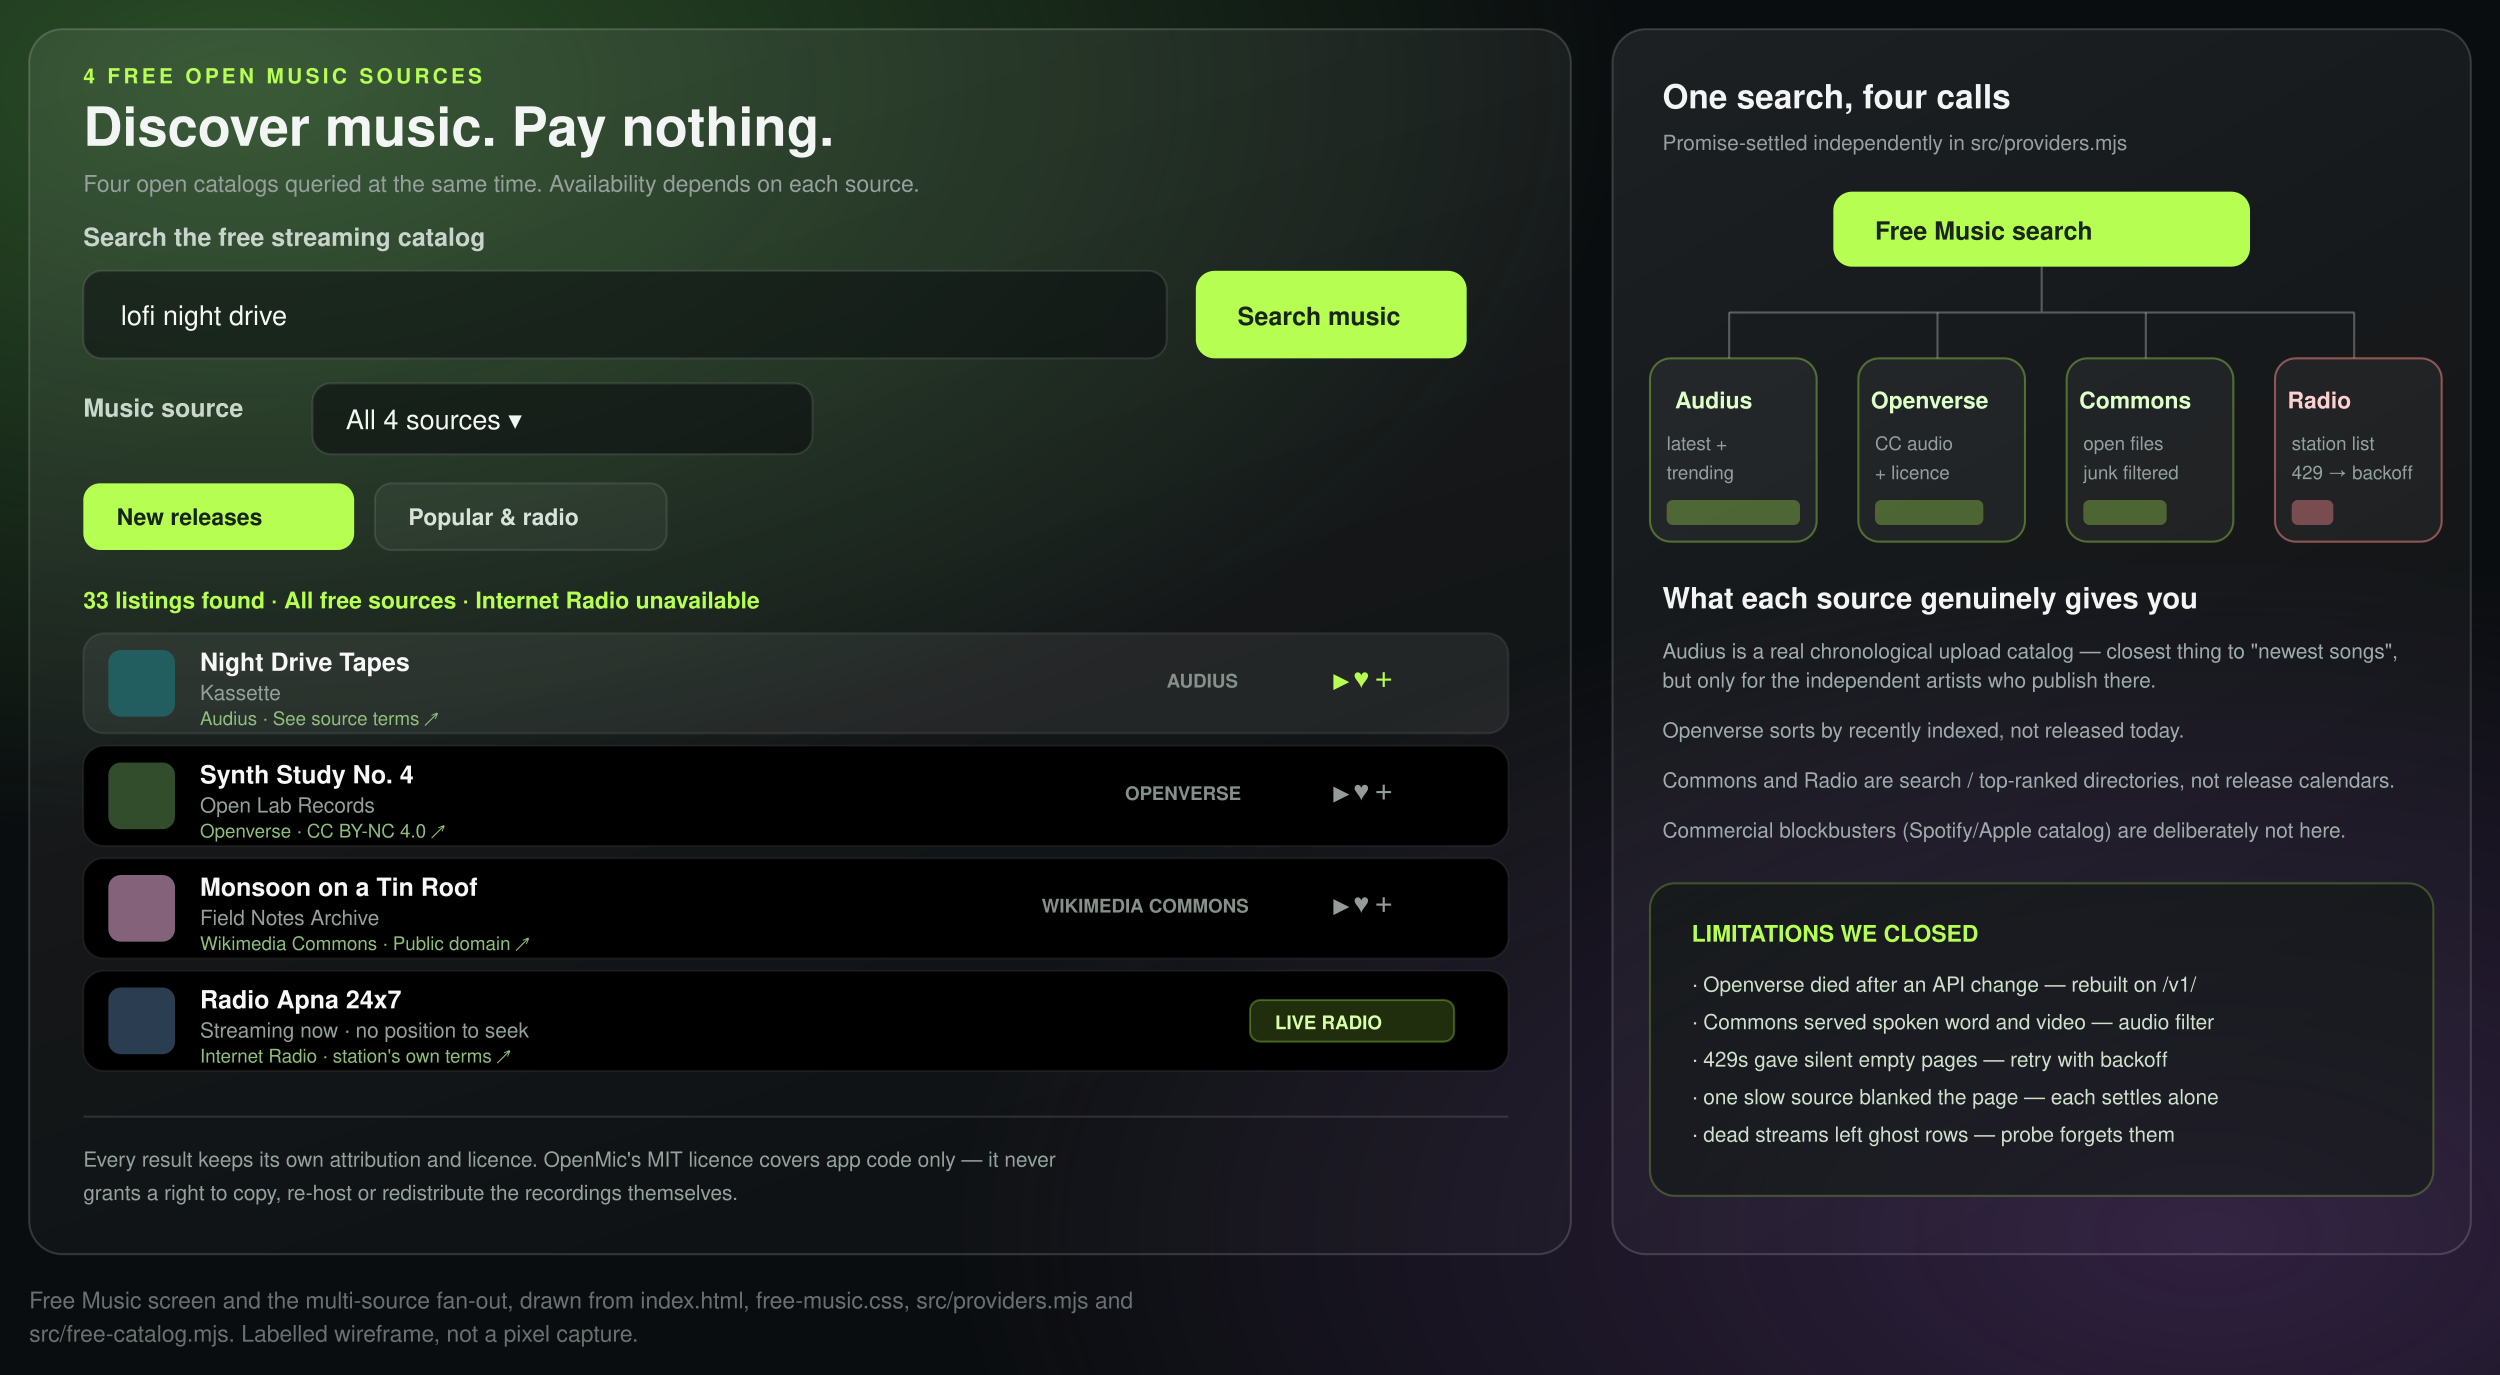
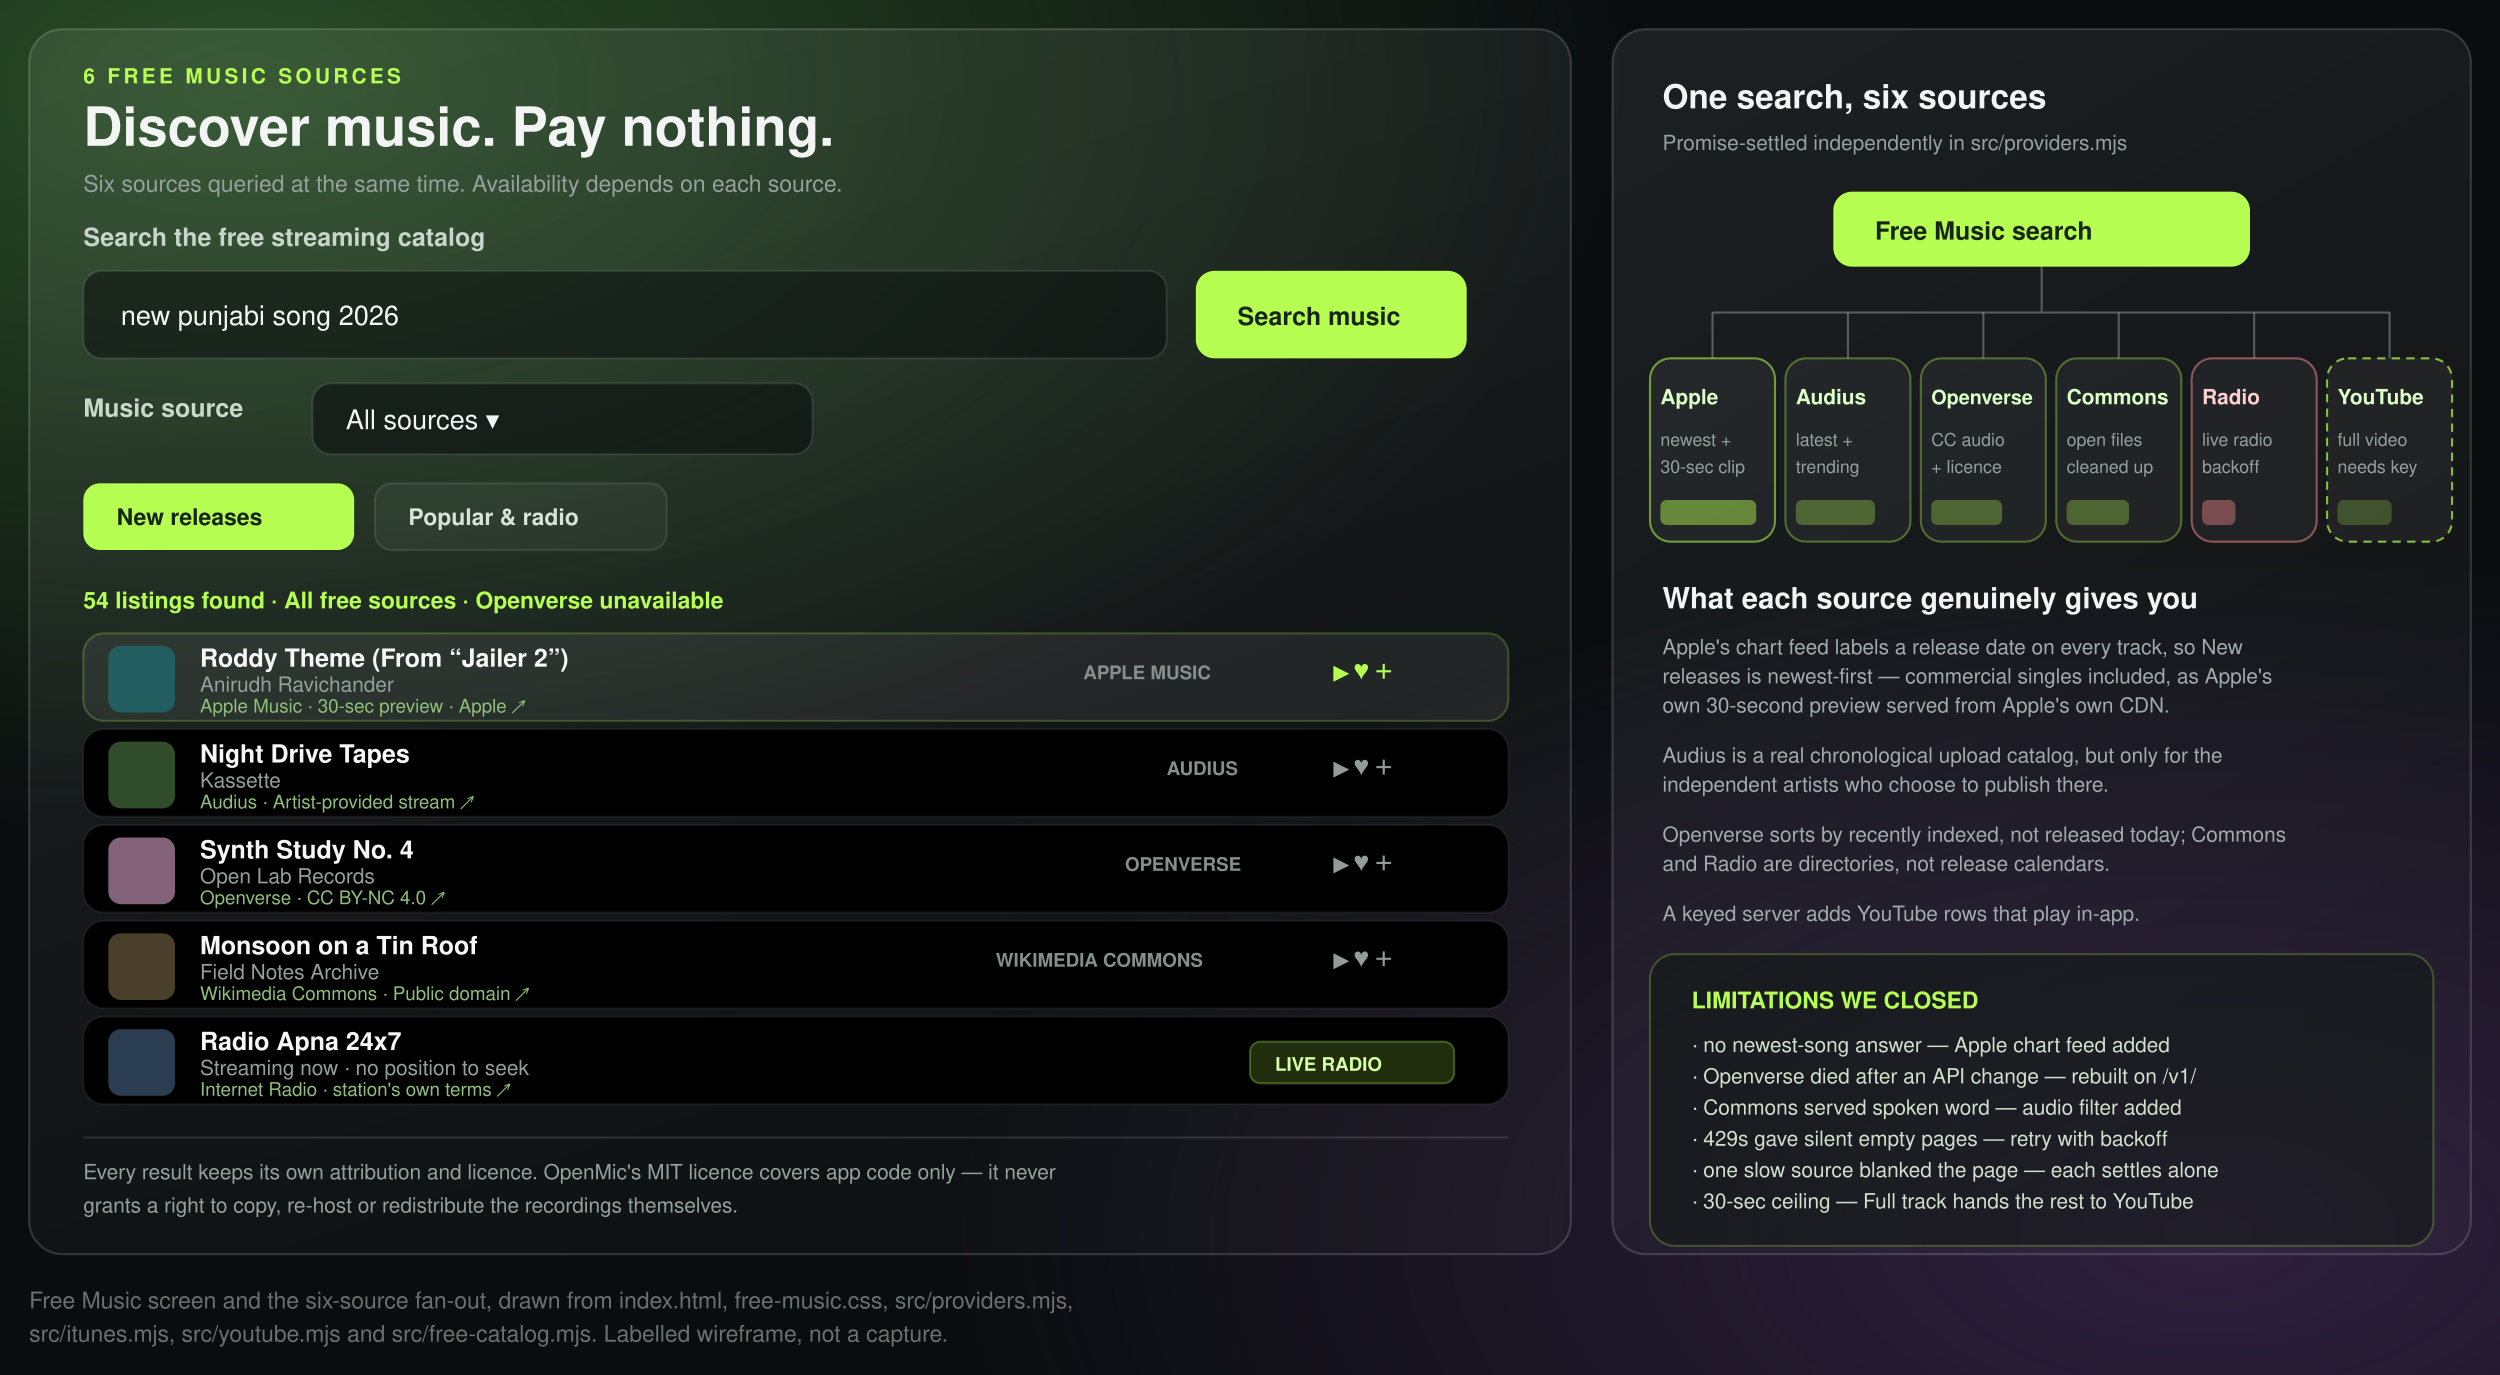
<svg xmlns="http://www.w3.org/2000/svg" viewBox="0 0 1200 660" font-family="Helvetica, Arial, sans-serif">
  <defs>
    <radialGradient id="bgA" cx="10%" cy="6%" r="55%">
      <stop offset="0" stop-color="#3f7837" stop-opacity=".6" />
      <stop offset="1" stop-color="#3f7837" stop-opacity="0" />
    </radialGradient>
    <radialGradient id="bgB" cx="88%" cy="90%" r="50%">
      <stop offset="0" stop-color="#4e3066" stop-opacity=".55" />
      <stop offset="1" stop-color="#4e3066" stop-opacity="0" />
    </radialGradient>
    <linearGradient id="pane2" x1="0" y1="0" x2="0.4" y2="1">
      <stop offset="0" stop-color="#ffffff" stop-opacity=".08" />
      <stop offset="1" stop-color="#ffffff" stop-opacity=".02" />
    </linearGradient>
  </defs>
  <rect width="1200" height="660" fill="#0a0d0f" />
  <rect width="1200" height="660" fill="url(#bgA)" />
  <rect width="1200" height="660" fill="url(#bgB)" />
  <rect x="14" y="14" width="740" height="588" rx="16" fill="url(#pane2)" stroke="#ffffff" stroke-opacity=".16" />
-   <text x="40" y="40" fill="#b6ff52" font-size="10" font-weight="800" letter-spacing="1.6">4 FREE OPEN MUSIC SOURCES</text>
+   <text x="40" y="40" fill="#b6ff52" font-size="10" font-weight="800" letter-spacing="1.6">6 FREE MUSIC SOURCES</text>
  <text x="40" y="70" fill="#f2f5f3" font-size="26" font-weight="800">Discover music. Pay nothing.</text>
-   <text x="40" y="92" fill="#96a19e" font-size="11">Four open catalogs queried at the same time. Availability depends on each source.</text>
+   <text x="40" y="92" fill="#96a19e" font-size="11">Six sources queried at the same time. Availability depends on each source.</text>
  <text x="40" y="118" fill="#c8d4cc" font-size="12" font-weight="800">Search the free streaming catalog</text>
  <rect x="40" y="130" width="520" height="42" rx="9" fill="#0a0e0f" fill-opacity=".55" stroke="#ffffff" stroke-opacity=".1" />
-   <text x="58" y="156" fill="#f6f8f6" font-size="13">lofi night drive</text>
+   <text x="58" y="156" fill="#f6f8f6" font-size="13">new punjabi song 2026</text>
  <rect x="574" y="130" width="130" height="42" rx="9" fill="#b6ff52" />
  <text x="594" y="156" fill="#192617" font-size="12" font-weight="800">Search music</text>
  <text x="40" y="200" fill="#c9d8cb" font-size="12" font-weight="800">Music source</text>
  <rect x="150" y="184" width="240" height="34" rx="9" fill="#0a0e0f" fill-opacity=".6" stroke="#ffffff" stroke-opacity=".1" />
-   <text x="166" y="206" fill="#f2f6f3" font-size="13">All 4 sources ▾</text>
+   <text x="166" y="206" fill="#f2f6f3" font-size="13">All sources ▾</text>
  <g font-size="11" font-weight="800">
    <rect x="40" y="232" width="130" height="32" rx="8" fill="#b6ff52" />
    <text x="56" y="252" fill="#172519">New releases</text>
    <rect x="180" y="232" width="140" height="32" rx="8" fill="#ffffff" fill-opacity=".05" stroke="#ffffff" stroke-opacity=".1" />
    <text x="196" y="252" fill="#d7e2d8">Popular &amp; radio</text>
  </g>
-   <text x="40" y="292" fill="#b6ff52" font-size="11" font-weight="700">33 listings found · All free sources · Internet Radio unavailable</text>
+   <text x="40" y="292" fill="#b6ff52" font-size="11" font-weight="700">54 listings found · All free sources · Openverse unavailable</text>
  <g font-size="12" font-weight="800">
-     <rect x="40" y="304" width="684" height="48" rx="10" fill="#ffffff" fill-opacity=".07" stroke="#ffffff" stroke-opacity=".08" />
-     <rect x="52" y="312" width="32" height="32" rx="6" fill="#225e60" />
-     <text x="96" y="322" fill="#f7f7f7">Night Drive Tapes</text>
-     <text x="96" y="336" fill="#94a09c" font-size="10" font-weight="400">Kassette</text>
-     <text x="96" y="348" fill="#8fbf7a" font-size="9" font-weight="400">Audius · See source terms ↗</text>
-     <text x="560" y="330" fill="#85908b" font-size="9" font-weight="800">AUDIUS</text>
-     <text x="640" y="330" fill="#b6ff52" font-size="10">▶ ♥ ＋</text>
-     <rect x="40" y="358" width="684" height="48" rx="10" stroke="#ffffff" stroke-opacity=".06" />
-     <rect x="52" y="366" width="32" height="32" rx="6" fill="#314d2c" />
-     <text x="96" y="376" fill="#f7f7f7">Synth Study No. 4</text>
-     <text x="96" y="390" fill="#94a09c" font-size="10" font-weight="400">Open Lab Records</text>
-     <text x="96" y="402" fill="#8fbf7a" font-size="9" font-weight="400">Openverse · CC BY-NC 4.0 ↗</text>
-     <text x="540" y="384" fill="#85908b" font-size="9" font-weight="800">OPENVERSE</text>
-     <text x="640" y="384" fill="#949c98" font-size="10">▶ ♥ ＋</text>
-     <rect x="40" y="412" width="684" height="48" rx="10" stroke="#ffffff" stroke-opacity=".06" />
-     <rect x="52" y="420" width="32" height="32" rx="6" fill="#84627a" />
-     <text x="96" y="430" fill="#f7f7f7">Monsoon on a Tin Roof</text>
-     <text x="96" y="444" fill="#94a09c" font-size="10" font-weight="400">Field Notes Archive</text>
-     <text x="96" y="456" fill="#8fbf7a" font-size="9" font-weight="400">Wikimedia Commons · Public domain ↗</text>
-     <text x="500" y="438" fill="#85908b" font-size="9" font-weight="800">WIKIMEDIA COMMONS</text>
-     <text x="640" y="438" fill="#949c98" font-size="10">▶ ♥ ＋</text>
-     <rect x="40" y="466" width="684" height="48" rx="10" stroke="#ffffff" stroke-opacity=".06" />
-     <rect x="52" y="474" width="32" height="32" rx="6" fill="#2b3d51" />
-     <text x="96" y="484" fill="#f7f7f7">Radio Apna 24x7</text>
-     <text x="96" y="498" fill="#94a09c" font-size="10" font-weight="400">Streaming now · no position to seek</text>
-     <text x="96" y="510" fill="#8fbf7a" font-size="9" font-weight="400">Internet Radio · station's own terms ↗</text>
-     <rect x="600" y="480" width="98" height="20" rx="5" fill="#b6ff52" fill-opacity=".18" stroke="#b6ff52" stroke-opacity=".3" />
-     <text x="612" y="494" fill="#d6ffa6" font-size="9" font-weight="800">LIVE RADIO</text>
+     <rect x="40" y="304" width="684" height="42" rx="10" fill="#ffffff" fill-opacity=".07" stroke="#b6ff52" stroke-opacity=".22" />
+     <rect x="52" y="310" width="32" height="32" rx="6" fill="#225e60" />
+     <text x="96" y="320" fill="#f7f7f7">Roddy Theme (From “Jailer 2”)</text>
+     <text x="96" y="332" fill="#94a09c" font-size="10" font-weight="400">Anirudh Ravichander</text>
+     <text x="96" y="342" fill="#8fbf7a" font-size="9" font-weight="400">Apple Music · 30-sec preview · Apple ↗</text>
+     <text x="520" y="326" fill="#85908b" font-size="9" font-weight="800">APPLE MUSIC</text>
+     <text x="640" y="326" fill="#b6ff52" font-size="10">▶ ♥ ＋</text>
+     <rect x="40" y="350" width="684" height="42" rx="10" stroke="#ffffff" stroke-opacity=".06" />
+     <rect x="52" y="356" width="32" height="32" rx="6" fill="#314d2c" />
+     <text x="96" y="366" fill="#f7f7f7">Night Drive Tapes</text>
+     <text x="96" y="378" fill="#94a09c" font-size="10" font-weight="400">Kassette</text>
+     <text x="96" y="388" fill="#8fbf7a" font-size="9" font-weight="400">Audius · Artist-provided stream ↗</text>
+     <text x="560" y="372" fill="#85908b" font-size="9" font-weight="800">AUDIUS</text>
+     <text x="640" y="372" fill="#949c98" font-size="10">▶ ♥ ＋</text>
+     <rect x="40" y="396" width="684" height="42" rx="10" stroke="#ffffff" stroke-opacity=".06" />
+     <rect x="52" y="402" width="32" height="32" rx="6" fill="#84627a" />
+     <text x="96" y="412" fill="#f7f7f7">Synth Study No. 4</text>
+     <text x="96" y="424" fill="#94a09c" font-size="10" font-weight="400">Open Lab Records</text>
+     <text x="96" y="434" fill="#8fbf7a" font-size="9" font-weight="400">Openverse · CC BY-NC 4.0 ↗</text>
+     <text x="540" y="418" fill="#85908b" font-size="9" font-weight="800">OPENVERSE</text>
+     <text x="640" y="418" fill="#949c98" font-size="10">▶ ♥ ＋</text>
+     <rect x="40" y="442" width="684" height="42" rx="10" stroke="#ffffff" stroke-opacity=".06" />
+     <rect x="52" y="448" width="32" height="32" rx="6" fill="#4a3f2a" />
+     <text x="96" y="458" fill="#f7f7f7">Monsoon on a Tin Roof</text>
+     <text x="96" y="470" fill="#94a09c" font-size="10" font-weight="400">Field Notes Archive</text>
+     <text x="96" y="480" fill="#8fbf7a" font-size="9" font-weight="400">Wikimedia Commons · Public domain ↗</text>
+     <text x="478" y="464" fill="#85908b" font-size="9" font-weight="800">WIKIMEDIA COMMONS</text>
+     <text x="640" y="464" fill="#949c98" font-size="10">▶ ♥ ＋</text>
+     <rect x="40" y="488" width="684" height="42" rx="10" stroke="#ffffff" stroke-opacity=".06" />
+     <rect x="52" y="494" width="32" height="32" rx="6" fill="#2b3d51" />
+     <text x="96" y="504" fill="#f7f7f7">Radio Apna 24x7</text>
+     <text x="96" y="516" fill="#94a09c" font-size="10" font-weight="400">Streaming now · no position to seek</text>
+     <text x="96" y="526" fill="#8fbf7a" font-size="9" font-weight="400">Internet Radio · station's own terms ↗</text>
+     <rect x="600" y="500" width="98" height="20" rx="5" fill="#b6ff52" fill-opacity=".18" stroke="#b6ff52" stroke-opacity=".3" />
+     <text x="612" y="514" fill="#d6ffa6" font-size="9" font-weight="800">LIVE RADIO</text>
  </g>
-   <line x1="40" y1="536" x2="724" y2="536" stroke="#ffffff" stroke-opacity=".12" />
-   <text x="40" y="560" fill="#94a29b" font-size="10">Every result keeps its own attribution and licence. OpenMic's MIT licence covers app code only — it never</text>
-   <text x="40" y="576" fill="#94a29b" font-size="10">grants a right to copy, re-host or redistribute the recordings themselves.</text>
+   <line x1="40" y1="546" x2="724" y2="546" stroke="#ffffff" stroke-opacity=".12" />
+   <text x="40" y="566" fill="#94a29b" font-size="10">Every result keeps its own attribution and licence. OpenMic's MIT licence covers app code only — it never</text>
+   <text x="40" y="582" fill="#94a29b" font-size="10">grants a right to copy, re-host or redistribute the recordings themselves.</text>
  <rect x="774" y="14" width="412" height="588" rx="16" fill="url(#pane2)" stroke="#ffffff" stroke-opacity=".16" />
-   <text x="798" y="52" fill="#f2f5f3" font-size="16" font-weight="800">One search, four calls</text>
+   <text x="798" y="52" fill="#f2f5f3" font-size="16" font-weight="800">One search, six sources</text>
  <text x="798" y="72" fill="#96a19e" font-size="10">Promise-settled independently in src/providers.mjs</text>
  <rect x="880" y="92" width="200" height="36" rx="9" fill="#b6ff52" />
  <text x="900" y="115" fill="#192617" font-size="12" font-weight="800">Free Music search</text>
  <g stroke="#ffffff" stroke-opacity=".28" fill="none">
-     <path d="M980 128 V150 M830 150 H1130" />
-     <path d="M830 150 V172 M930 150 V172 M1030 150 V172 M1130 150 V172" />
+     <path d="M980 128 V150 M822 150 H1147" />
+     <path d="M822 150 V172 M887 150 V172 M952 150 V172 M1017 150 V172 M1082 150 V172 M1147 150 V172" />
  </g>
-   <g font-size="11" font-weight="800">
-     <rect x="792" y="172" width="80" height="88" rx="10" fill="#ffffff" fill-opacity=".05" stroke="#b6ff52" stroke-opacity=".35" />
-     <text x="804" y="196" fill="#dcffc8">Audius</text>
-     <text x="800" y="216" fill="#94a09c" font-size="9" font-weight="400">latest +</text>
-     <text x="800" y="230" fill="#94a09c" font-size="9" font-weight="400">trending</text>
-     <rect x="800" y="240" width="64" height="12" rx="3" fill="#b6ff52" fill-opacity=".3" />
-     <rect x="892" y="172" width="80" height="88" rx="10" fill="#ffffff" fill-opacity=".05" stroke="#b6ff52" stroke-opacity=".35" />
-     <text x="898" y="196" fill="#dcffc8">Openverse</text>
-     <text x="900" y="216" fill="#94a09c" font-size="9" font-weight="400">CC audio</text>
-     <text x="900" y="230" fill="#94a09c" font-size="9" font-weight="400">+ licence</text>
-     <rect x="900" y="240" width="52" height="12" rx="3" fill="#b6ff52" fill-opacity=".3" />
-     <rect x="992" y="172" width="80" height="88" rx="10" fill="#ffffff" fill-opacity=".05" stroke="#b6ff52" stroke-opacity=".35" />
-     <text x="998" y="196" fill="#dcffc8">Commons</text>
-     <text x="1000" y="216" fill="#94a09c" font-size="9" font-weight="400">open files</text>
-     <text x="1000" y="230" fill="#94a09c" font-size="9" font-weight="400">junk filtered</text>
-     <rect x="1000" y="240" width="40" height="12" rx="3" fill="#b6ff52" fill-opacity=".3" />
-     <rect x="1092" y="172" width="80" height="88" rx="10" fill="#ffffff" fill-opacity=".05" stroke="#ff8f8f" stroke-opacity=".5" />
-     <text x="1098" y="196" fill="#ffd0d0">Radio</text>
-     <text x="1100" y="216" fill="#94a09c" font-size="9" font-weight="400">station list</text>
-     <text x="1100" y="230" fill="#94a09c" font-size="9" font-weight="400">429 → backoff</text>
-     <rect x="1100" y="240" width="20" height="12" rx="3" fill="#ff8f8f" fill-opacity=".4" />
+   <g font-weight="800">
+     <rect x="792" y="172" width="60" height="88" rx="10" fill="#ffffff" fill-opacity=".05" stroke="#b6ff52" stroke-opacity=".55" />
+     <text x="797" y="194" fill="#dcffc8" font-size="10">Apple</text>
+     <text x="797" y="214" fill="#94a09c" font-size="8.5" font-weight="400">newest +</text>
+     <text x="797" y="227" fill="#94a09c" font-size="8.5" font-weight="400">30-sec clip</text>
+     <rect x="797" y="240" width="46" height="12" rx="3" fill="#b6ff52" fill-opacity=".45" />
+     <rect x="857" y="172" width="60" height="88" rx="10" fill="#ffffff" fill-opacity=".05" stroke="#b6ff52" stroke-opacity=".35" />
+     <text x="862" y="194" fill="#dcffc8" font-size="10">Audius</text>
+     <text x="862" y="214" fill="#94a09c" font-size="8.5" font-weight="400">latest +</text>
+     <text x="862" y="227" fill="#94a09c" font-size="8.5" font-weight="400">trending</text>
+     <rect x="862" y="240" width="38" height="12" rx="3" fill="#b6ff52" fill-opacity=".3" />
+     <rect x="922" y="172" width="60" height="88" rx="10" fill="#ffffff" fill-opacity=".05" stroke="#b6ff52" stroke-opacity=".35" />
+     <text x="927" y="194" fill="#dcffc8" font-size="9.5">Openverse</text>
+     <text x="927" y="214" fill="#94a09c" font-size="8.5" font-weight="400">CC audio</text>
+     <text x="927" y="227" fill="#94a09c" font-size="8.5" font-weight="400">+ licence</text>
+     <rect x="927" y="240" width="34" height="12" rx="3" fill="#b6ff52" fill-opacity=".3" />
+     <rect x="987" y="172" width="60" height="88" rx="10" fill="#ffffff" fill-opacity=".05" stroke="#b6ff52" stroke-opacity=".35" />
+     <text x="992" y="194" fill="#dcffc8" font-size="10">Commons</text>
+     <text x="992" y="214" fill="#94a09c" font-size="8.5" font-weight="400">open files</text>
+     <text x="992" y="227" fill="#94a09c" font-size="8.5" font-weight="400">cleaned up</text>
+     <rect x="992" y="240" width="30" height="12" rx="3" fill="#b6ff52" fill-opacity=".3" />
+     <rect x="1052" y="172" width="60" height="88" rx="10" fill="#ffffff" fill-opacity=".05" stroke="#ff8f8f" stroke-opacity=".5" />
+     <text x="1057" y="194" fill="#ffd0d0" font-size="10">Radio</text>
+     <text x="1057" y="214" fill="#94a09c" font-size="8.5" font-weight="400">live radio</text>
+     <text x="1057" y="227" fill="#94a09c" font-size="8.5" font-weight="400">backoff</text>
+     <rect x="1057" y="240" width="16" height="12" rx="3" fill="#ff8f8f" fill-opacity=".4" />
+     <rect x="1117" y="172" width="60" height="88" rx="10" fill="#ffffff" fill-opacity=".05" stroke="#b6ff52" stroke-opacity=".7" stroke-dasharray="4 3" />
+     <text x="1122" y="194" fill="#dcffc8" font-size="10">YouTube</text>
+     <text x="1122" y="214" fill="#94a09c" font-size="8.5" font-weight="400">full video</text>
+     <text x="1122" y="227" fill="#94a09c" font-size="8.5" font-weight="400">needs key</text>
+     <rect x="1122" y="240" width="26" height="12" rx="3" fill="#b6ff52" fill-opacity=".22" />
  </g>
  <text x="798" y="292" fill="#f2f5f3" font-size="14" font-weight="800">What each source genuinely gives you</text>
  <g font-size="10" fill="#9facaa">
-     <text x="798" y="316">Audius is a real chronological upload catalog — closest thing to "newest songs",</text>
-     <text x="798" y="330">but only for the independent artists who publish there.</text>
-     <text x="798" y="354">Openverse sorts by recently indexed, not released today.</text>
-     <text x="798" y="378">Commons and Radio are search / top-ranked directories, not release calendars.</text>
-     <text x="798" y="402">Commercial blockbusters (Spotify/Apple catalog) are deliberately not here.</text>
+     <text x="798" y="314">Apple's chart feed labels a release date on every track, so New</text>
+     <text x="798" y="328">releases is newest-first — commercial singles included, as Apple's</text>
+     <text x="798" y="342">own 30-second preview served from Apple's own CDN.</text>
+     <text x="798" y="366">Audius is a real chronological upload catalog, but only for the</text>
+     <text x="798" y="380">independent artists who choose to publish there.</text>
+     <text x="798" y="404">Openverse sorts by recently indexed, not released today; Commons</text>
+     <text x="798" y="418">and Radio are directories, not release calendars.</text>
+     <text x="798" y="442">A keyed server adds YouTube rows that play in-app.</text>
  </g>
-   <rect x="792" y="424" width="376" height="150" rx="12" fill="#0e1811" fill-opacity=".5" stroke="#b6ff52" stroke-opacity=".24" />
-   <text x="812" y="452" fill="#b6ff52" font-size="11" font-weight="800">LIMITATIONS WE CLOSED</text>
+   <rect x="792" y="458" width="376" height="140" rx="12" fill="#0e1811" fill-opacity=".5" stroke="#b6ff52" stroke-opacity=".24" />
+   <text x="812" y="484" fill="#b6ff52" font-size="11" font-weight="800">LIMITATIONS WE CLOSED</text>
  <g font-size="10" fill="#cfe0cb">
-     <text x="812" y="476">· Openverse died after an API change — rebuilt on /v1/</text>
-     <text x="812" y="494">· Commons served spoken word and video — audio filter</text>
-     <text x="812" y="512">· 429s gave silent empty pages — retry with backoff</text>
-     <text x="812" y="530">· one slow source blanked the page — each settles alone</text>
-     <text x="812" y="548">· dead streams left ghost rows — probe forgets them</text>
+     <text x="812" y="505">· no newest-song answer — Apple chart feed added</text>
+     <text x="812" y="520">· Openverse died after an API change — rebuilt on /v1/</text>
+     <text x="812" y="535">· Commons served spoken word — audio filter added</text>
+     <text x="812" y="550">· 429s gave silent empty pages — retry with backoff</text>
+     <text x="812" y="565">· one slow source blanked the page — each settles alone</text>
+     <text x="812" y="580">· 30-sec ceiling — Full track hands the rest to YouTube</text>
  </g>
-   <text x="14" y="628" fill="#68716f" font-size="11">Free Music screen and the multi-source fan-out, drawn from index.html, free-music.css, src/providers.mjs and</text>
-   <text x="14" y="644" fill="#68716f" font-size="11">src/free-catalog.mjs. Labelled wireframe, not a pixel capture.</text>
+   <text x="14" y="628" fill="#68716f" font-size="11">Free Music screen and the six-source fan-out, drawn from index.html, free-music.css, src/providers.mjs,</text>
+   <text x="14" y="644" fill="#68716f" font-size="11">src/itunes.mjs, src/youtube.mjs and src/free-catalog.mjs. Labelled wireframe, not a capture.</text>
</svg>
